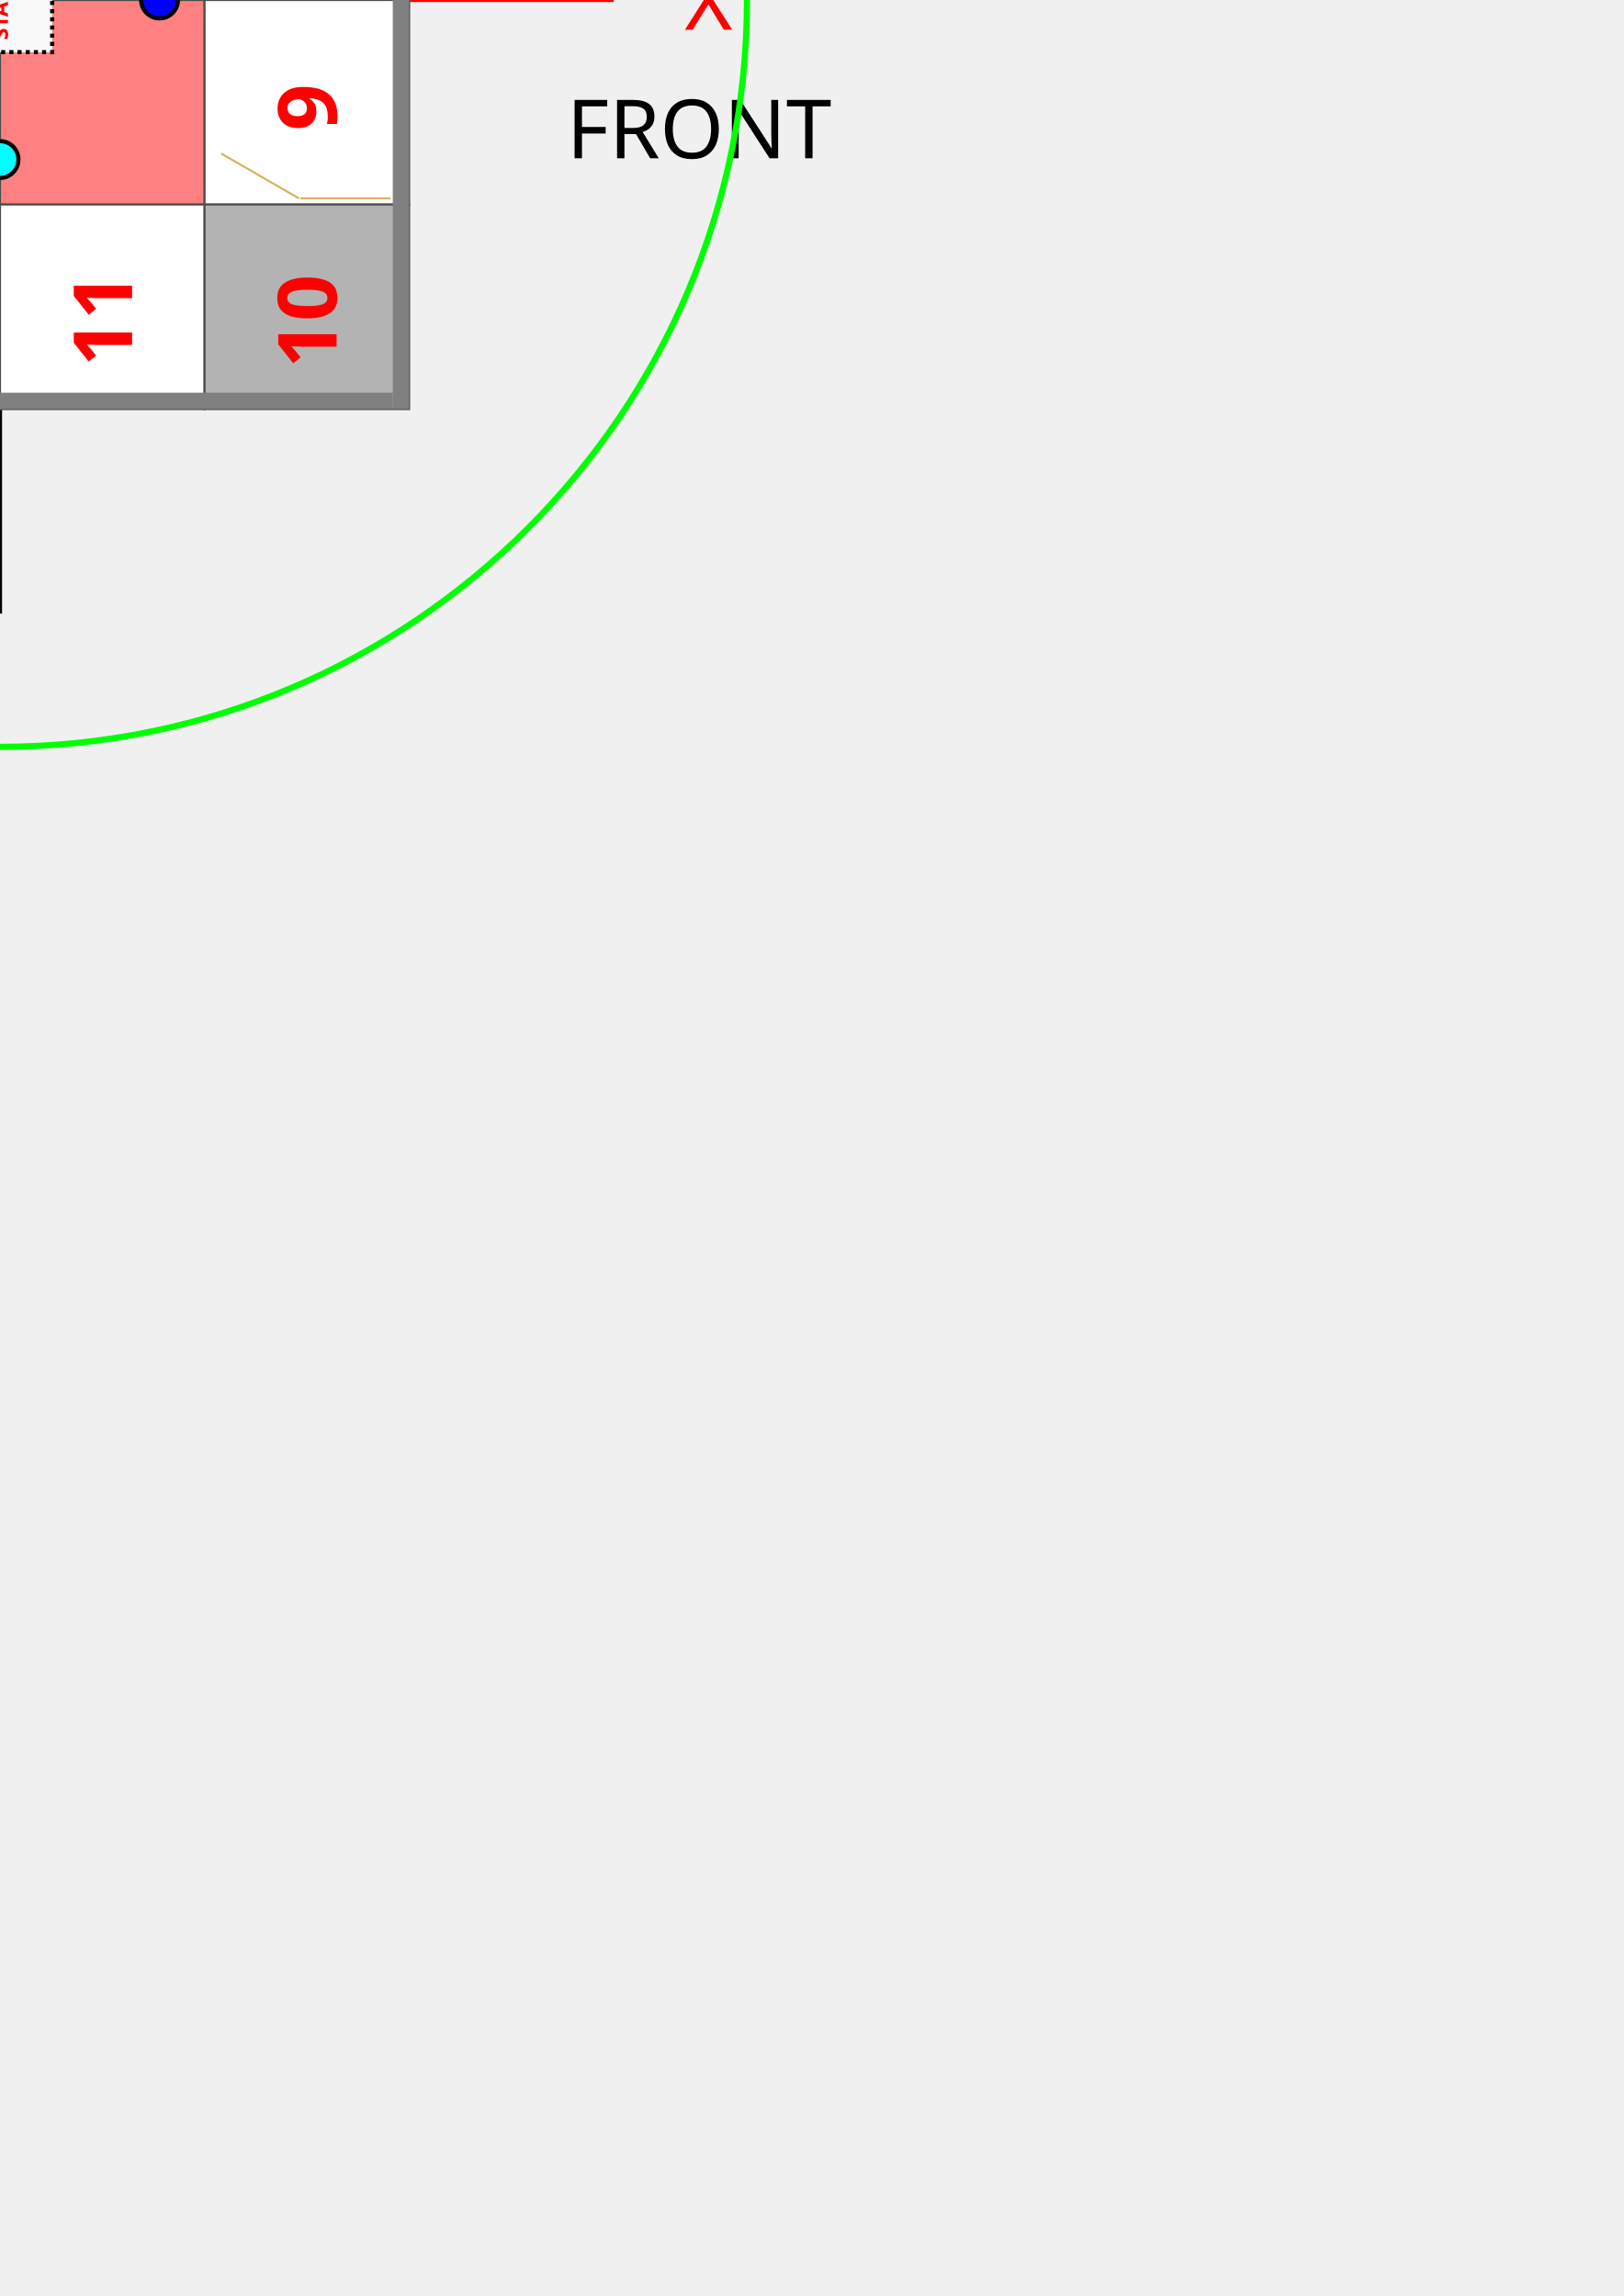
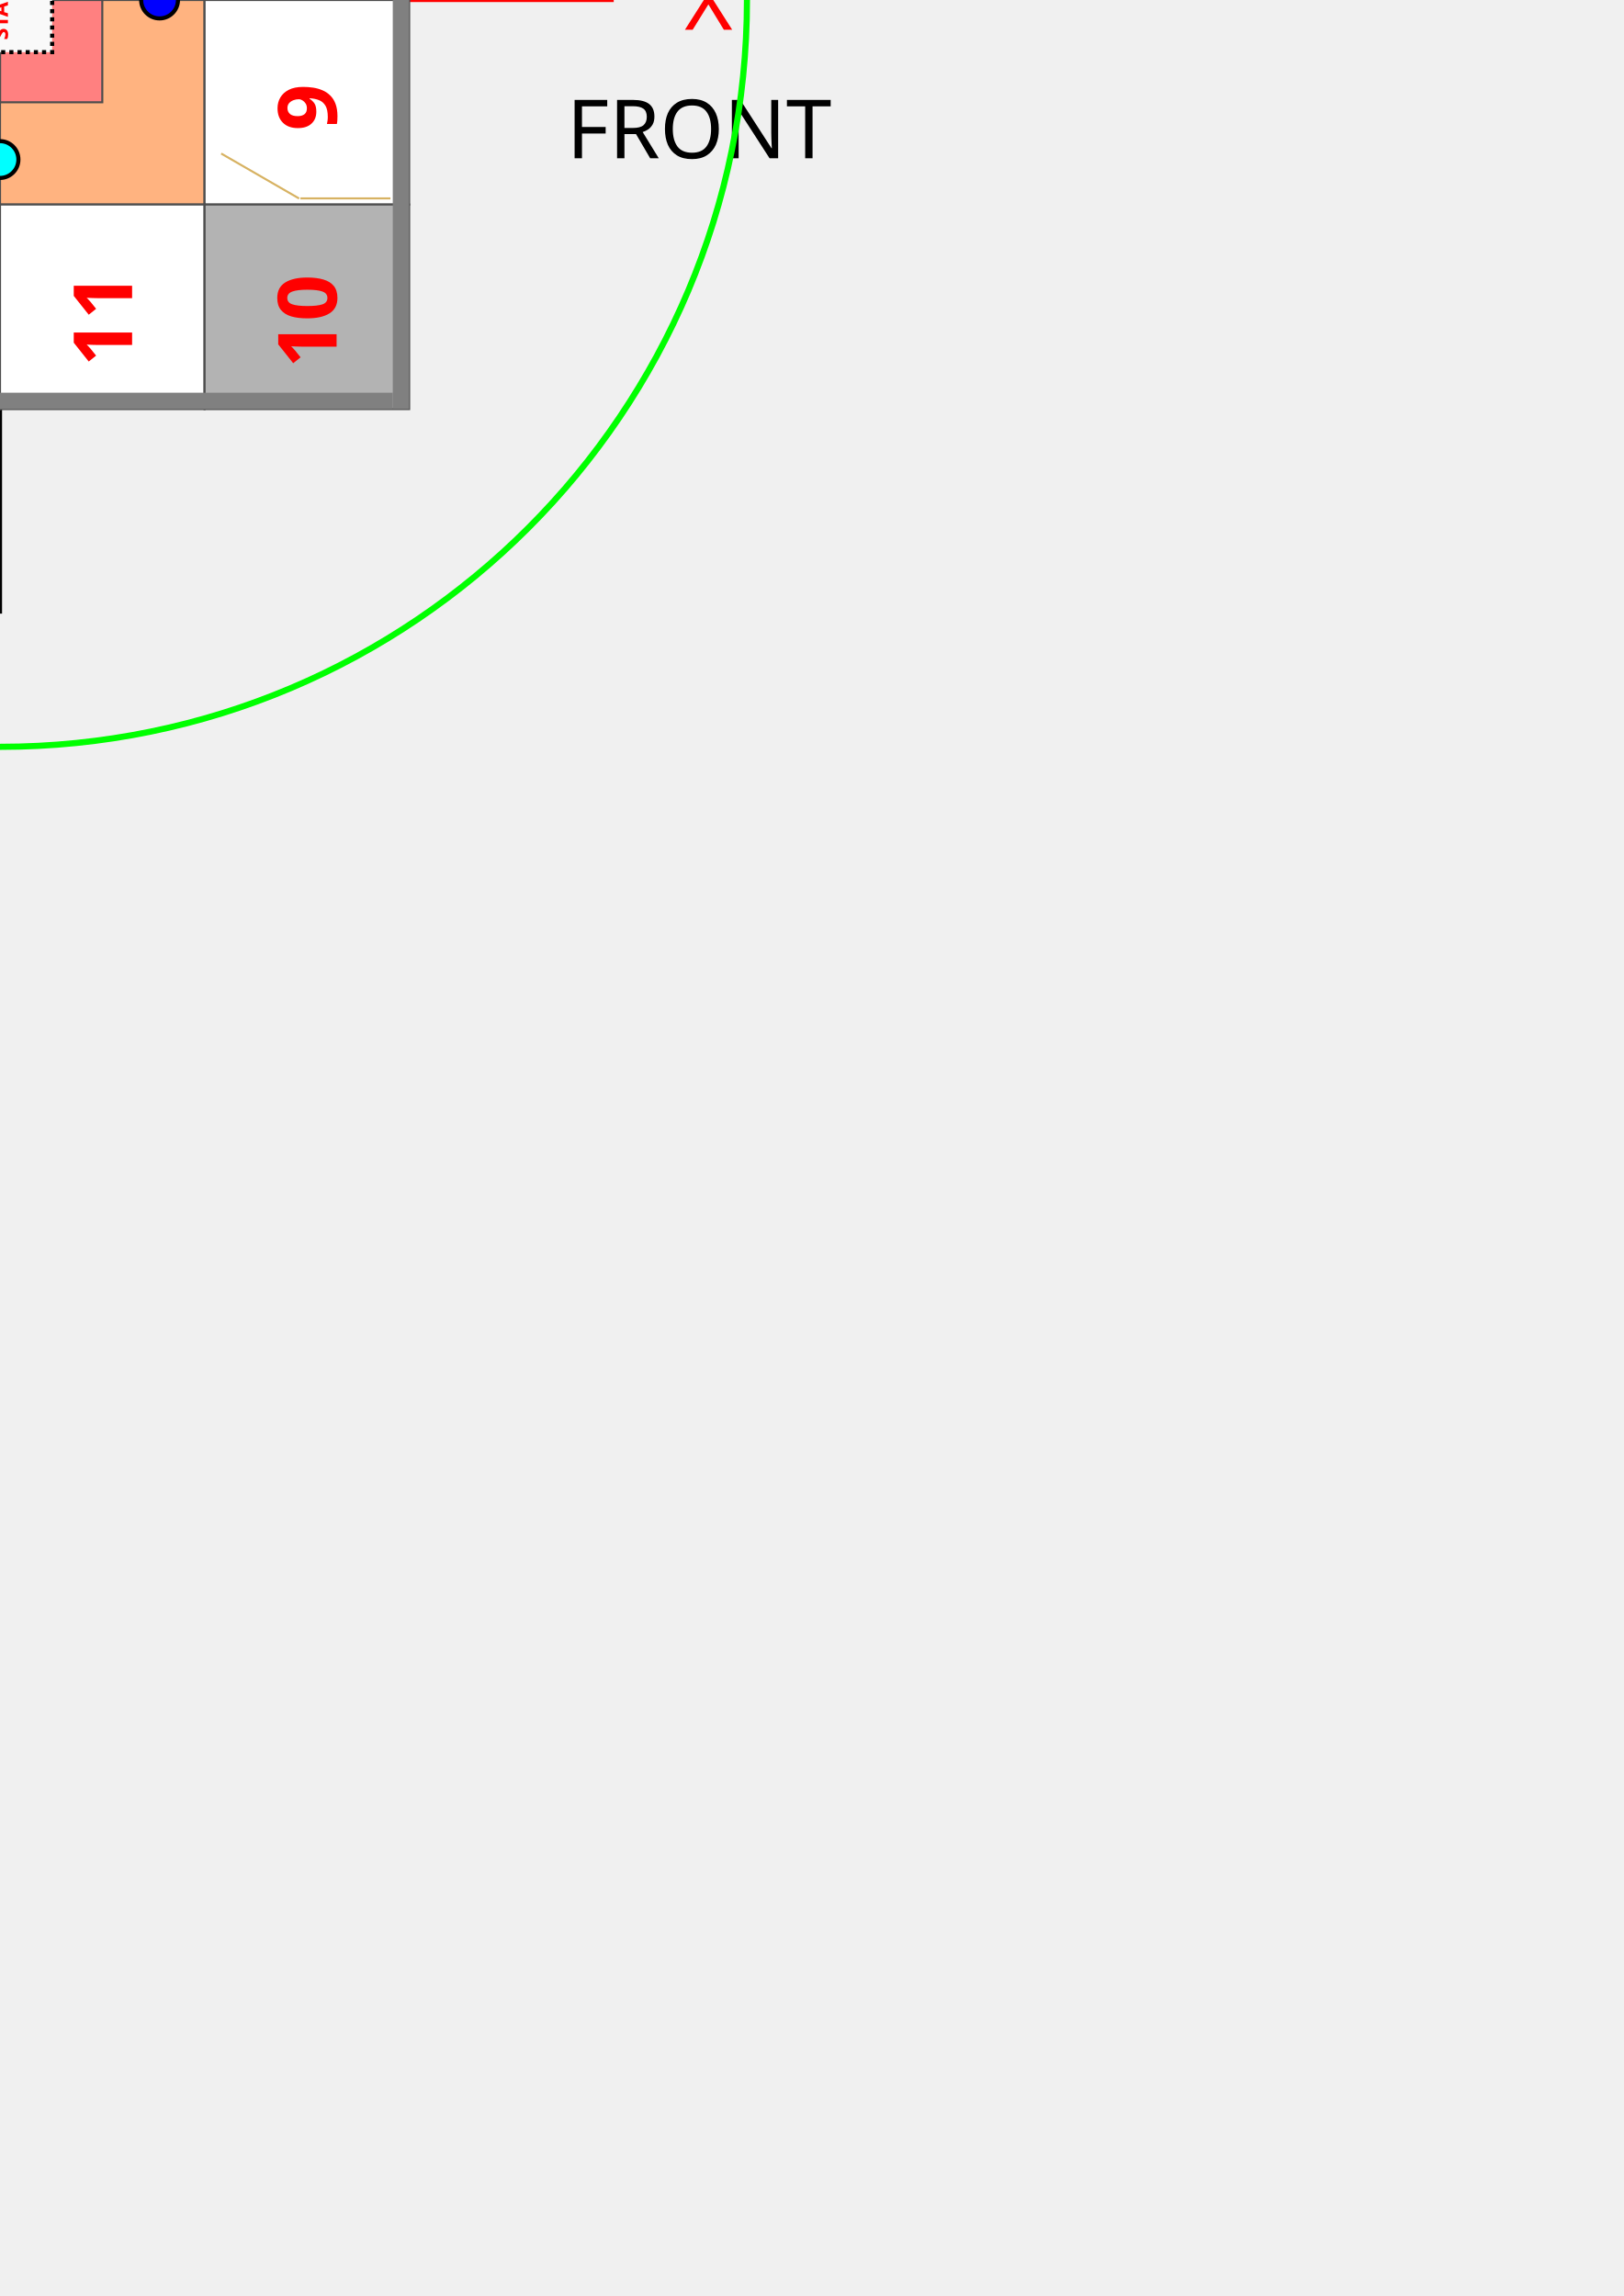
<svg xmlns="http://www.w3.org/2000/svg" width="210mm" height="297mm" viewBox="0 0 210 297" version="1.1" id="svg8">
  <defs id="defs2">
    <marker orient="auto" refY="0" refX="0" id="Arrow1Send" style="overflow:visible">
      <path id="path951" d="M 0,0 5,-5 -12.5,0 5,5 Z" style="fill:#0000ff;fill-opacity:1;fill-rule:evenodd;stroke:#0000ff;stroke-width:1pt;stroke-opacity:1" transform="matrix(-0.2,0,0,-0.2,-1.2,0)" />
    </marker>
    <marker orient="auto" refY="0" refX="0" id="Arrow1Mend" style="overflow:visible">
      <path id="path945" d="M 0,0 5,-5 -12.5,0 5,5 Z" style="fill:#000000;fill-opacity:1;fill-rule:evenodd;stroke:#000000;stroke-width:1pt;stroke-opacity:1" transform="matrix(-0.4,0,0,-0.4,-4,0)" />
    </marker>
    <marker orient="auto" refY="0" refX="0" id="Arrow1Send-7" style="overflow:visible">
      <path id="path951-8" d="M 0,0 5,-5 -12.5,0 5,5 Z" style="fill:#000000;fill-opacity:1;fill-rule:evenodd;stroke:#000000;stroke-width:1pt;stroke-opacity:1" transform="matrix(-0.2,0,0,-0.2,-1.2,0)" />
    </marker>
    <marker orient="auto" refY="0" refX="0" id="Arrow1Send-2" style="overflow:visible">
      <path id="path951-86" d="M 0,0 5,-5 -12.5,0 5,5 Z" style="fill:#0000ff;fill-opacity:1;fill-rule:evenodd;stroke:#0000ff;stroke-width:1pt;stroke-opacity:1" transform="matrix(-0.2,0,0,-0.2,-1.2,0)" />
    </marker>
    <marker orient="auto" refY="0" refX="0" id="Arrow1Send-2-3" style="overflow:visible">
      <path id="path951-86-8" d="M 0,0 5,-5 -12.5,0 5,5 Z" style="fill:#0000ff;fill-opacity:1;fill-rule:evenodd;stroke:#0000ff;stroke-width:1pt;stroke-opacity:1" transform="matrix(-0.2,0,0,-0.2,-1.2,0)" />
    </marker>
    <marker orient="auto" refY="0" refX="0" id="Arrow1Send-6" style="overflow:visible">
      <path id="path951-1" d="M 0,0 5,-5 -12.5,0 5,5 Z" style="fill:#0000ff;fill-opacity:1;fill-rule:evenodd;stroke:#0000ff;stroke-width:1pt;stroke-opacity:1" transform="matrix(-0.2,0,0,-0.2,-1.2,0)" />
    </marker>
    <marker orient="auto" refY="0" refX="0" id="Arrow1Send-1" style="overflow:visible">
      <path id="path951-7" d="M 0,0 5,-5 -12.5,0 5,5 Z" style="fill:#0000ff;fill-opacity:1;fill-rule:evenodd;stroke:#0000ff;stroke-width:1pt;stroke-opacity:1" transform="matrix(-0.2,0,0,-0.2,-1.2,0)" />
    </marker>
    <clipPath clipPathUnits="userSpaceOnUse" id="clipPath1798">
      <rect style="fill:none;fill-opacity:1;stroke:#0000ff;stroke-width:0.265;stroke-miterlimit:4;stroke-dasharray:none;stroke-dashoffset:0;stroke-opacity:1" id="rect1800" width="105.833" height="81.227" x="292.911" y="246.135" />
    </clipPath>
    <marker orient="auto" refY="0" refX="0" id="Arrow1Send-66" style="overflow:visible">
      <path id="path951-6" d="M 0,0 5,-5 -12.5,0 5,5 Z" style="fill:#000000;fill-opacity:1;fill-rule:evenodd;stroke:#000000;stroke-width:1pt;stroke-opacity:1" transform="matrix(-0.2,0,0,-0.2,-1.2,0)" />
    </marker>
    <marker orient="auto" refY="0" refX="0" id="Arrow1Send-6-8" style="overflow:visible">
      <path id="path951-1-5" d="M 0,0 5,-5 -12.5,0 5,5 Z" style="fill:#000000;fill-opacity:1;fill-rule:evenodd;stroke:#000000;stroke-width:1pt;stroke-opacity:1" transform="matrix(-0.2,0,0,-0.2,-1.2,0)" />
    </marker>
    <marker orient="auto" refY="0" refX="0" id="Arrow1Send-1-7" style="overflow:visible">
      <path id="path951-7-2" d="M 0,0 5,-5 -12.5,0 5,5 Z" style="fill:#000000;fill-opacity:1;fill-rule:evenodd;stroke:#000000;stroke-width:1pt;stroke-opacity:1" transform="matrix(-0.2,0,0,-0.2,-1.2,0)" />
    </marker>
  </defs>
  <g id="layer1" transform="translate(0,297)">
    <g id="g849">
      <text xml:space="preserve" style="font-style:normal;font-weight:normal;font-size:10.583px;line-height:1.25;font-family:sans-serif;fill:#ff0000;fill-opacity:1;stroke:none;stroke-width:0.265" x="88.541" y="-293.153" id="text3053">
        <tspan id="tspan3051" x="88.541" y="-293.153" style="fill:#ff0000;stroke-width:0.265">X</tspan>
      </text>
      <text xml:space="preserve" style="font-style:normal;font-weight:normal;font-size:10.583px;line-height:1.25;font-family:sans-serif;fill:#00ff00;fill-opacity:1;stroke:none;stroke-width:0.265" x="-3.256" y="-380.189" id="text3053-4">
        <tspan id="tspan3051-8" x="-3.256" y="-380.189" style="fill:#00ff00;stroke-width:0.265">Y</tspan>
      </text>
      <text xml:space="preserve" style="font-style:normal;font-weight:normal;font-size:10.583px;line-height:1.25;font-family:sans-serif;fill:#000000;fill-opacity:1;stroke:none;stroke-width:0.265" x="15.254" y="-373.493" id="text1795">
        <tspan id="tspan1793" x="15.254" y="-373.493" style="stroke-width:0.265">RIGHT</tspan>
      </text>
      <text xml:space="preserve" style="font-style:normal;font-weight:normal;font-size:10.583px;line-height:1.25;font-family:sans-serif;fill:#000000;fill-opacity:1;stroke:none;stroke-width:0.265" x="-40.684" y="-218.735" id="text1799">
        <tspan id="tspan1797" x="-40.684" y="-218.735" style="stroke-width:0.265">LEFT</tspan>
      </text>
      <text xml:space="preserve" style="font-style:normal;font-weight:normal;font-size:10.583px;line-height:1.25;font-family:sans-serif;fill:#000000;fill-opacity:1;stroke:none;stroke-width:0.265" x="73.287" y="-276.525" id="text1803">
        <tspan id="tspan1801" x="73.287" y="-276.525" style="stroke-width:0.265">FRONT</tspan>
      </text>
      <text xml:space="preserve" style="font-style:normal;font-weight:normal;font-size:10.583px;line-height:1.25;font-family:sans-serif;fill:#000000;fill-opacity:1;stroke:none;stroke-width:0.265" x="-99.444" y="-307.819" id="text1807">
        <tspan id="tspan1805" x="-99.444" y="-307.819" style="stroke-width:0.265">BACK</tspan>
      </text>
      <g id="g1100" transform="translate(-98.83055,-89.55675)">
        <path style="fill:none;stroke:#ff0000;stroke-width:0.529;stroke-linecap:butt;stroke-linejoin:miter;stroke-miterlimit:4;stroke-dasharray:none;stroke-opacity:1" d="M 98.831,-207.443 H 178.206" id="path2557" />
        <path style="fill:none;stroke:#00ff00;stroke-width:0.529;stroke-linecap:butt;stroke-linejoin:miter;stroke-miterlimit:4;stroke-dasharray:none;stroke-opacity:1" d="m 98.831,-207.443 v -79.375" id="path2557-5" />
        <path style="fill:none;stroke:#000000;stroke-width:0.529;stroke-linecap:butt;stroke-linejoin:miter;stroke-miterlimit:4;stroke-dasharray:none;stroke-opacity:1" d="M 19.456,-207.443 H 98.831" id="path2557-7" />
        <path style="fill:none;stroke:#000000;stroke-width:0.529;stroke-linecap:butt;stroke-linejoin:miter;stroke-miterlimit:4;stroke-dasharray:none;stroke-opacity:1" d="m 98.831,-128.068 v -79.375" id="path2557-5-6" />
      </g>
-       <path style="fill:#b3b3b3;fill-opacity:1;stroke:#4d4d4d;stroke-width:0.265px;stroke-linecap:butt;stroke-linejoin:miter;stroke-opacity:1" d="m 21.167,-318.167 -1.2e-5,42.333 -42.333,2e-5 1.3e-5,-42.333 z" id="path2332-8-62" />
-       <rect style="fill:#000000;fill-opacity:0.196;stroke:#000000;stroke-width:0.605;stroke-miterlimit:4;stroke-dasharray:1.21, 0.605;stroke-dashoffset:0;stroke-opacity:1" id="rect1243" width="13.494" height="13.494" x="290.253" y="-6.747" transform="rotate(-90)" />
-       <rect style="fill:#b3b3b3;fill-opacity:1;fill-rule:evenodd;stroke:#4d4d4d;stroke-width:0.265;stroke-linecap:round;stroke-dasharray:none;stroke-opacity:1" id="rect1" width="26.458" height="26.458" x="-52.917" y="-349.917" />
-       <rect style="fill:#ffffff;fill-opacity:1;fill-rule:evenodd;stroke:#4d4d4d;stroke-width:0.265;stroke-linecap:round;stroke-dasharray:none;stroke-opacity:1" id="rect1-8" width="26.458" height="26.458" x="-26.458" y="-349.917" />
-       <rect style="fill:#b3b3b3;fill-opacity:1;fill-rule:evenodd;stroke:#4d4d4d;stroke-width:0.265;stroke-linecap:round;stroke-dasharray:none;stroke-opacity:1" id="rect1-8-4" width="26.458" height="26.458" x="-4.5117185e-06" y="-349.917" />
-       <rect style="fill:#ffffff;fill-opacity:1;fill-rule:evenodd;stroke:#4d4d4d;stroke-width:0.265;stroke-linecap:round;stroke-dasharray:none;stroke-opacity:1" id="rect1-8-4-9" width="26.458" height="26.458" x="26.458" y="-349.917" />
-       <rect style="fill:#ffffff;fill-opacity:1;fill-rule:evenodd;stroke:#4d4d4d;stroke-width:0.265;stroke-linecap:round;stroke-dasharray:none;stroke-opacity:1" id="rect2" width="26.458" height="26.458" x="-52.917" y="-323.458" />
-       <rect style="fill:#ff8080;fill-opacity:1;fill-rule:evenodd;stroke:#4d4d4d;stroke-width:0.265;stroke-linecap:round;stroke-dasharray:none;stroke-opacity:1" id="rect3" width="26.458" height="26.458" x="-26.458" y="-323.458" />
-       <rect style="fill:#ff8080;fill-opacity:1;fill-rule:evenodd;stroke:#4d4d4d;stroke-width:0.265;stroke-linecap:round;stroke-dasharray:none;stroke-opacity:1" id="rect4" width="26.458" height="26.458" x="-4.5117185e-06" y="-323.458" />
-       <rect style="fill:#b3b3b3;fill-opacity:1;fill-rule:evenodd;stroke:#4d4d4d;stroke-width:0.265;stroke-linecap:round;stroke-dasharray:none;stroke-opacity:1" id="rect5" width="26.458" height="26.458" x="26.458" y="-323.458" />
-       <rect style="fill:#b3b3b3;fill-opacity:1;fill-rule:evenodd;stroke:#4d4d4d;stroke-width:0.265;stroke-linecap:round;stroke-dasharray:none;stroke-opacity:1" id="rect6" width="26.458" height="26.458" x="-52.917" y="-297" />
-       <rect style="fill:#ff8080;fill-opacity:1;fill-rule:evenodd;stroke:#4d4d4d;stroke-width:0.265;stroke-linecap:round;stroke-dasharray:none;stroke-opacity:1" id="rect7" width="26.458" height="26.458" x="-26.458" y="-297" />
-       <rect style="fill:#ff8080;fill-opacity:1;fill-rule:evenodd;stroke:#4d4d4d;stroke-width:0.265;stroke-linecap:round;stroke-dasharray:none;stroke-opacity:1" id="rect8" width="26.458" height="26.458" x="-4.5117185e-06" y="-297" />
-       <rect style="fill:#ffffff;fill-opacity:1;fill-rule:evenodd;stroke:#4d4d4d;stroke-width:0.265;stroke-linecap:round;stroke-dasharray:none;stroke-opacity:1" id="rect9" width="26.458" height="26.458" x="26.458" y="-297" />
-       <rect style="fill:#ffffff;fill-opacity:1;fill-rule:evenodd;stroke:#4d4d4d;stroke-width:0.265;stroke-linecap:round;stroke-dasharray:none;stroke-opacity:1" id="rect10" width="26.458" height="26.458" x="-52.917" y="-270.542" />
-       <rect style="fill:#b3b3b3;fill-opacity:1;fill-rule:evenodd;stroke:#4d4d4d;stroke-width:0.265;stroke-linecap:round;stroke-dasharray:none;stroke-opacity:1" id="rect11" width="26.458" height="26.458" x="-26.458" y="-270.542" />
-       <rect style="fill:#ffffff;fill-opacity:1;fill-rule:evenodd;stroke:#4d4d4d;stroke-width:0.265;stroke-linecap:round;stroke-dasharray:none;stroke-opacity:1" id="rect12" width="26.458" height="26.458" x="-4.5117185e-06" y="-270.542" />
-       <rect style="fill:#b3b3b3;fill-opacity:1;fill-rule:evenodd;stroke:#4d4d4d;stroke-width:0.265;stroke-linecap:round;stroke-dasharray:none;stroke-opacity:1" id="rect13" width="26.458" height="26.458" x="26.458" y="-270.542" />
-       <rect style="fill:#f9f9f9;fill-opacity:1;stroke:#000000;stroke-width:0.529;stroke-miterlimit:4;stroke-dasharray:0.529, 0.529;stroke-dashoffset:0;stroke-opacity:1" id="rect1243-9" width="13.494" height="13.494" x="290.253" y="-6.747" transform="rotate(-90)" />
-       <text xml:space="preserve" style="font-style:normal;font-weight:normal;font-size:10.583px;line-height:1.25;font-family:sans-serif;fill:#000000;fill-opacity:1;stroke:none;stroke-width:0.265" x="253.37" y="-35.83" id="text2597" transform="rotate(-90)">
-         <tspan id="tspan2595" x="253.37" y="-35.83" style="font-weight:bold;fill:#ff0000;stroke-width:0.265">1</tspan>
-       </text>
-       <text xml:space="preserve" style="font-style:normal;font-weight:normal;font-size:10.583px;line-height:1.25;font-family:sans-serif;fill:#000000;fill-opacity:1;stroke:none;stroke-width:0.265" x="279.794" y="-35.765" id="text2597-9" transform="rotate(-90)">
-         <tspan id="tspan2595-5" x="279.794" y="-35.765" style="font-weight:bold;fill:#ff0000;stroke-width:0.265">2</tspan>
-       </text>
-       <text xml:space="preserve" style="font-style:normal;font-weight:normal;font-size:10.583px;line-height:1.25;font-family:sans-serif;fill:#000000;fill-opacity:1;stroke:none;stroke-width:0.265" x="306.47" y="-35.84" id="text2597-9-8" transform="rotate(-90)">
-         <tspan id="tspan2595-5-3" x="306.47" y="-35.84" style="font-weight:bold;fill:#ff0000;stroke-width:0.265">3</tspan>
-       </text>
-       <text xml:space="preserve" style="font-style:normal;font-weight:normal;font-size:10.583px;line-height:1.25;font-family:sans-serif;fill:#000000;fill-opacity:1;stroke:none;stroke-width:0.265" x="332.918" y="-35.851" id="text2597-9-8-8" transform="rotate(-90)">
-         <tspan id="tspan2595-5-3-3" x="332.918" y="-35.851" style="font-weight:bold;fill:#ff0000;stroke-width:0.265">4</tspan>
-       </text>
-       <text xml:space="preserve" style="font-style:normal;font-weight:normal;font-size:10.583px;line-height:1.25;font-family:sans-serif;fill:#000000;fill-opacity:1;stroke:none;stroke-width:0.265" x="332.848" y="17.069" id="text2597-9-8-8-2-9" transform="rotate(-90)">
-         <tspan id="tspan2595-5-3-3-8-7" x="332.848" y="17.069" style="font-weight:bold;fill:#ff0000;stroke-width:0.265">6</tspan>
-       </text>
-       <text xml:space="preserve" style="font-style:normal;font-weight:normal;font-size:10.583px;line-height:1.25;font-family:sans-serif;fill:#000000;fill-opacity:1;stroke:none;stroke-width:0.265" x="332.866" y="43.535" id="text2597-9-8-8-2-9-5" transform="rotate(-90)">
-         <tspan id="tspan2595-5-3-3-8-7-1" x="332.866" y="43.535" style="font-weight:bold;fill:#ff0000;stroke-width:0.265">7</tspan>
-       </text>
-       <text xml:space="preserve" style="font-style:normal;font-weight:normal;font-size:10.583px;line-height:1.25;font-family:sans-serif;fill:#000000;fill-opacity:1;stroke:none;stroke-width:0.265" x="306.467" y="43.535" id="text2597-9-8-8-2-9-5-7" transform="rotate(-90)">
-         <tspan id="tspan2595-5-3-3-8-7-1-8" x="306.467" y="43.535" style="font-weight:bold;fill:#ff0000;stroke-width:0.265">8</tspan>
-       </text>
-       <text xml:space="preserve" style="font-style:normal;font-weight:normal;font-size:10.583px;line-height:1.25;font-family:sans-serif;fill:#000000;fill-opacity:1;stroke:none;stroke-width:0.265" x="280.086" y="43.537" id="text2597-9-8-8-2-9-5-7-5" transform="rotate(-90)">
-         <tspan id="tspan2595-5-3-3-8-7-1-8-5" x="280.086" y="43.537" style="font-weight:bold;fill:#ff0000;stroke-width:0.265">9</tspan>
-       </text>
-       <text xml:space="preserve" style="font-style:normal;font-weight:normal;font-size:10.583px;line-height:1.25;font-family:sans-serif;fill:#000000;fill-opacity:1;stroke:none;stroke-width:0.265" x="249.391" y="43.532" id="text2597-9-8-8-2-9-5-7-5-1" transform="rotate(-90)">
-         <tspan id="tspan2595-5-3-3-8-7-1-8-5-4" x="249.391" y="43.532" style="font-weight:bold;fill:#ff0000;stroke-width:0.265">10</tspan>
-       </text>
-       <text xml:space="preserve" style="font-style:normal;font-weight:normal;font-size:10.583px;line-height:1.25;font-family:sans-serif;fill:#000000;fill-opacity:1;stroke:none;stroke-width:0.265" x="332.848" y="-9.462" id="text2597-9-8-8-2" transform="rotate(-90)">
-         <tspan id="tspan2595-5-3-3-8" x="332.848" y="-9.462" style="font-weight:bold;fill:#ff0000;stroke-width:0.265">5</tspan>
-       </text>
-       <text xml:space="preserve" style="font-style:normal;font-weight:normal;font-size:10.583px;line-height:1.25;font-family:sans-serif;fill:#000000;fill-opacity:1;stroke:none;stroke-width:0.265" x="249.608" y="17.087" id="text13" transform="rotate(-90)">
-         <tspan id="tspan13" x="249.608" y="17.087" style="font-weight:bold;fill:#ff0000;stroke-width:0.265">11</tspan>
-       </text>
-       <text xml:space="preserve" style="font-style:normal;font-weight:normal;font-size:10.583px;line-height:1.25;font-family:sans-serif;fill:#000000;fill-opacity:1;stroke:none;stroke-width:0.265" x="249.365" y="-9.307" id="text14" transform="rotate(-90)">
-         <tspan id="tspan14" x="249.365" y="-9.307" style="font-weight:bold;fill:#ff0000;stroke-width:0.265">12</tspan>
-       </text>
-       <text xml:space="preserve" style="font-style:normal;font-weight:normal;font-size:2.822px;line-height:1.25;font-family:sans-serif;fill:#000000;fill-opacity:1;stroke:none;stroke-width:0.265" x="291.828" y="1.026" id="text15" transform="rotate(-90)">
-         <tspan id="tspan15" x="291.828" y="1.026" style="font-weight:bold;font-size:2.822px;fill:#ff0000;stroke-width:0.265">START</tspan>
-       </text>
-       <g id="g16">
-         <rect y="-349.917" x="50.8" height="105.833" width="2.117" id="rect971-4-6-6-6-5-3-5" style="fill:#808080;fill-opacity:1;stroke:none;stroke-width:2.892;stroke-miterlimit:4;stroke-dasharray:none;stroke-dashoffset:0;stroke-opacity:1" />
-         <rect transform="rotate(-90)" y="-50.8" x="244.083" height="101.6" width="2.117" id="rect971-4-6-6-6-5-3" style="fill:#808080;fill-opacity:1;stroke:none;stroke-width:2.892;stroke-miterlimit:4;stroke-dasharray:none;stroke-dashoffset:0;stroke-opacity:1" />
-         <rect transform="rotate(-90)" y="-50.8" x="347.8" height="101.6" width="2.117" id="rect971-4-6-6-6" style="fill:#808080;fill-opacity:1;stroke:none;stroke-width:2.892;stroke-miterlimit:4;stroke-dasharray:none;stroke-dashoffset:0;stroke-opacity:1" />
-         <rect transform="scale(-1)" y="244.083" x="50.8" height="105.833" width="2.117" id="rect971-4-6-6-6-5" style="fill:#808080;fill-opacity:1;stroke:none;stroke-width:2.892;stroke-miterlimit:4;stroke-dasharray:none;stroke-dashoffset:0;stroke-opacity:1" />
-       </g>
-       <circle style="fill:#ffff00;fill-opacity:1;stroke:#000000;stroke-width:0.529;stroke-miterlimit:4;stroke-dasharray:none;stroke-dashoffset:0;stroke-opacity:1" id="path2815-3-3-7" cx="-20.637" cy="-297" r="2.381" />
-       <g id="g1" transform="translate(-11.47163)">
-         <rect transform="scale(-1)" y="322.532" x="27.384" height="0.265" width="11.642" id="rect17" style="fill:#d7b262;fill-opacity:1;stroke:none;stroke-width:0.01;stroke-miterlimit:4;stroke-dasharray:none;stroke-dashoffset:0;stroke-opacity:1" />
-         <rect transform="matrix(0.8660254,0.5,0.5,-0.8660254,0,0)" y="265.71" x="-184.913" height="0.265" width="11.642" id="rect14" style="fill:#d7b262;fill-opacity:1;stroke:none;stroke-width:0.01;stroke-miterlimit:4;stroke-dasharray:none;stroke-dashoffset:0;stroke-opacity:1" />
-       </g>
-       <circle style="fill:#ff00ff;fill-opacity:1;stroke:#000000;stroke-width:0.529;stroke-miterlimit:4;stroke-dasharray:none;stroke-dashoffset:0;stroke-opacity:1" id="circle22" cx="-317.638" cy="8.4472658e-06" r="2.381" transform="rotate(90)" />
-       <circle style="fill:#0000ff;fill-opacity:1;stroke:#000000;stroke-width:0.529;stroke-miterlimit:4;stroke-dasharray:none;stroke-dashoffset:0;stroke-opacity:1" id="circle23" cx="-20.637" cy="297" r="2.381" transform="scale(-1)" />
      <circle style="fill:none;stroke:#00ff00;stroke-width:0.794" id="path1905" cx="-297" cy="9.4824218e-06" r="96.606" transform="rotate(90)" />
-       <circle style="fill:#00ffff;fill-opacity:1;stroke:#000000;stroke-width:0.529;stroke-miterlimit:4;stroke-dasharray:none;stroke-dashoffset:0;stroke-opacity:1" id="circle24" cx="276.363" cy="-8.4472658e-06" r="2.381" transform="rotate(-90)" />
      <g id="g3063" transform="translate(20.97638,-63.68244)" style="stroke:#000000">
        <circle style="fill:none;stroke:#000000;stroke-width:0.265" id="path3667-5" cx="-36.564" cy="-300.64" r="5.821" />
        <circle style="fill:none;stroke:#000000;stroke-width:0.265" id="path3667" cx="-36.564" cy="-300.64" r="3.797" />
      </g>
-       <g id="g26" transform="rotate(90,5.735805,-302.7359)">
-         <rect transform="scale(-1)" y="322.532" x="27.384" height="0.265" width="11.642" id="rect25" style="fill:#d7b262;fill-opacity:1;stroke:none;stroke-width:0.01;stroke-miterlimit:4;stroke-dasharray:none;stroke-dashoffset:0;stroke-opacity:1" />
-         <rect transform="matrix(0.8660254,0.5,0.5,-0.8660254,0,0)" y="265.71" x="-184.913" height="0.265" width="11.642" id="rect26" style="fill:#d7b262;fill-opacity:1;stroke:none;stroke-width:0.01;stroke-miterlimit:4;stroke-dasharray:none;stroke-dashoffset:0;stroke-opacity:1" />
-       </g>
-       <g id="g28" transform="rotate(180,5.735807,-297)">
-         <rect transform="scale(-1)" y="322.532" x="27.384" height="0.265" width="11.642" id="rect27" style="fill:#d7b262;fill-opacity:1;stroke:none;stroke-width:0.01;stroke-miterlimit:4;stroke-dasharray:none;stroke-dashoffset:0;stroke-opacity:1" />
-         <rect transform="matrix(0.8660254,0.5,0.5,-0.8660254,0,0)" y="265.71" x="-184.913" height="0.265" width="11.642" id="rect28" style="fill:#d7b262;fill-opacity:1;stroke:none;stroke-width:0.01;stroke-miterlimit:4;stroke-dasharray:none;stroke-dashoffset:0;stroke-opacity:1" />
-       </g>
-       <g id="g30" transform="rotate(-90,5.735807,-291.2642)">
-         <rect transform="scale(-1)" y="322.532" x="27.384" height="0.265" width="11.642" id="rect29" style="fill:#d7b262;fill-opacity:1;stroke:none;stroke-width:0.01;stroke-miterlimit:4;stroke-dasharray:none;stroke-dashoffset:0;stroke-opacity:1" />
-         <rect transform="matrix(0.8660254,0.5,0.5,-0.8660254,0,0)" y="265.71" x="-184.913" height="0.265" width="11.642" id="rect30" style="fill:#d7b262;fill-opacity:1;stroke:none;stroke-width:0.01;stroke-miterlimit:4;stroke-dasharray:none;stroke-dashoffset:0;stroke-opacity:1" />
+       <g id="g19">
+         <path style="fill:#b3b3b3;fill-opacity:1;stroke:#4d4d4d;stroke-width:0.265px;stroke-linecap:butt;stroke-linejoin:miter;stroke-opacity:1" d="m 21.167,-318.167 -1.2e-5,42.333 -42.333,2e-5 1.3e-5,-42.333 z" id="path2332-8-62" />
+         <rect style="fill:#000000;fill-opacity:0.196;stroke:#000000;stroke-width:0.605;stroke-miterlimit:4;stroke-dasharray:1.21, 0.605;stroke-dashoffset:0;stroke-opacity:1" id="rect1243" width="13.494" height="13.494" x="290.253" y="-6.747" transform="rotate(-90)" />
+         <rect style="fill:#b3b3b3;fill-opacity:1;fill-rule:evenodd;stroke:#4d4d4d;stroke-width:0.265;stroke-linecap:round;stroke-dasharray:none;stroke-opacity:1" id="rect1" width="26.458" height="26.458" x="-52.917" y="-349.917" />
+         <rect style="fill:#ffffff;fill-opacity:1;fill-rule:evenodd;stroke:#4d4d4d;stroke-width:0.265;stroke-linecap:round;stroke-dasharray:none;stroke-opacity:1" id="rect1-8" width="26.458" height="26.458" x="-26.458" y="-349.917" />
+         <rect style="fill:#b3b3b3;fill-opacity:1;fill-rule:evenodd;stroke:#4d4d4d;stroke-width:0.265;stroke-linecap:round;stroke-dasharray:none;stroke-opacity:1" id="rect1-8-4" width="26.458" height="26.458" x="-4.5117185e-06" y="-349.917" />
+         <rect style="fill:#ffffff;fill-opacity:1;fill-rule:evenodd;stroke:#4d4d4d;stroke-width:0.265;stroke-linecap:round;stroke-dasharray:none;stroke-opacity:1" id="rect1-8-4-9" width="26.458" height="26.458" x="26.458" y="-349.917" />
+         <rect style="fill:#ffffff;fill-opacity:1;fill-rule:evenodd;stroke:#4d4d4d;stroke-width:0.265;stroke-linecap:round;stroke-dasharray:none;stroke-opacity:1" id="rect2" width="26.458" height="26.458" x="-52.917" y="-323.458" />
+         <rect style="fill:#ffb380;fill-opacity:1;fill-rule:evenodd;stroke:#4d4d4d;stroke-width:0.265;stroke-linecap:round;stroke-dasharray:none;stroke-opacity:1" id="rect3" width="26.458" height="26.458" x="-26.458" y="-323.458" />
+         <rect style="fill:#ffb380;fill-opacity:1;fill-rule:evenodd;stroke:#4d4d4d;stroke-width:0.265;stroke-linecap:round;stroke-dasharray:none;stroke-opacity:1" id="rect4" width="26.458" height="26.458" x="-4.5117185e-06" y="-323.458" />
+         <rect style="fill:#b3b3b3;fill-opacity:1;fill-rule:evenodd;stroke:#4d4d4d;stroke-width:0.265;stroke-linecap:round;stroke-dasharray:none;stroke-opacity:1" id="rect5" width="26.458" height="26.458" x="26.458" y="-323.458" />
+         <rect style="fill:#b3b3b3;fill-opacity:1;fill-rule:evenodd;stroke:#4d4d4d;stroke-width:0.265;stroke-linecap:round;stroke-dasharray:none;stroke-opacity:1" id="rect6" width="26.458" height="26.458" x="-52.917" y="-297" />
+         <rect style="fill:#ffb380;fill-opacity:1;fill-rule:evenodd;stroke:#4d4d4d;stroke-width:0.265;stroke-linecap:round;stroke-dasharray:none;stroke-opacity:1" id="rect7" width="26.458" height="26.458" x="-26.458" y="-297" />
+         <rect style="fill:#ffb380;fill-opacity:1;fill-rule:evenodd;stroke:#4d4d4d;stroke-width:0.265;stroke-linecap:round;stroke-dasharray:none;stroke-opacity:1" id="rect8" width="26.458" height="26.458" x="-4.5117185e-06" y="-297" />
+         <rect style="fill:#ffffff;fill-opacity:1;fill-rule:evenodd;stroke:#4d4d4d;stroke-width:0.265;stroke-linecap:round;stroke-dasharray:none;stroke-opacity:1" id="rect9" width="26.458" height="26.458" x="26.458" y="-297" />
+         <rect style="fill:#ffffff;fill-opacity:1;fill-rule:evenodd;stroke:#4d4d4d;stroke-width:0.265;stroke-linecap:round;stroke-dasharray:none;stroke-opacity:1" id="rect10" width="26.458" height="26.458" x="-52.917" y="-270.542" />
+         <rect style="fill:#b3b3b3;fill-opacity:1;fill-rule:evenodd;stroke:#4d4d4d;stroke-width:0.265;stroke-linecap:round;stroke-dasharray:none;stroke-opacity:1" id="rect11" width="26.458" height="26.458" x="-26.458" y="-270.542" />
+         <rect style="fill:#ffffff;fill-opacity:1;fill-rule:evenodd;stroke:#4d4d4d;stroke-width:0.265;stroke-linecap:round;stroke-dasharray:none;stroke-opacity:1" id="rect12" width="26.458" height="26.458" x="-4.5117185e-06" y="-270.542" />
+         <rect style="fill:#b3b3b3;fill-opacity:1;fill-rule:evenodd;stroke:#4d4d4d;stroke-width:0.265;stroke-linecap:round;stroke-dasharray:none;stroke-opacity:1" id="rect13" width="26.458" height="26.458" x="26.458" y="-270.542" />
+         <rect style="fill:#ff8080;fill-opacity:1;fill-rule:evenodd;stroke:#4d4d4d;stroke-width:0.265;stroke-linecap:round;stroke-dasharray:none;stroke-opacity:1" id="rect15" width="13.229" height="13.229" x="-4.5117185e-06" y="-310.229" />
+         <rect style="fill:#ff8080;fill-opacity:1;fill-rule:evenodd;stroke:#4d4d4d;stroke-width:0.265;stroke-linecap:round;stroke-dasharray:none;stroke-opacity:1" id="rect19" width="13.229" height="13.229" x="-4.5117185e-06" y="-297" />
+         <rect style="fill:#ff8080;fill-opacity:1;fill-rule:evenodd;stroke:#4d4d4d;stroke-width:0.265;stroke-linecap:round;stroke-dasharray:none;stroke-opacity:1" id="rect18" width="13.229" height="13.229" x="-13.229" y="-297" />
+         <rect style="fill:#ff8080;fill-opacity:1;fill-rule:evenodd;stroke:#4d4d4d;stroke-width:0.265;stroke-linecap:round;stroke-dasharray:none;stroke-opacity:1" id="rect16" width="13.229" height="13.229" x="-13.229" y="-310.229" />
+         <rect style="fill:#f9f9f9;fill-opacity:1;stroke:#000000;stroke-width:0.529;stroke-miterlimit:4;stroke-dasharray:0.529, 0.529;stroke-dashoffset:0;stroke-opacity:1" id="rect1243-9" width="13.494" height="13.494" x="290.253" y="-6.747" transform="rotate(-90)" />
+         <text xml:space="preserve" style="font-style:normal;font-weight:normal;font-size:10.583px;line-height:1.25;font-family:sans-serif;fill:#000000;fill-opacity:1;stroke:none;stroke-width:0.265" x="253.37" y="-35.83" id="text2597" transform="rotate(-90)">
+           <tspan id="tspan2595" x="253.37" y="-35.83" style="font-weight:bold;fill:#ff0000;stroke-width:0.265">1</tspan>
+         </text>
+         <text xml:space="preserve" style="font-style:normal;font-weight:normal;font-size:10.583px;line-height:1.25;font-family:sans-serif;fill:#000000;fill-opacity:1;stroke:none;stroke-width:0.265" x="279.794" y="-35.765" id="text2597-9" transform="rotate(-90)">
+           <tspan id="tspan2595-5" x="279.794" y="-35.765" style="font-weight:bold;fill:#ff0000;stroke-width:0.265">2</tspan>
+         </text>
+         <text xml:space="preserve" style="font-style:normal;font-weight:normal;font-size:10.583px;line-height:1.25;font-family:sans-serif;fill:#000000;fill-opacity:1;stroke:none;stroke-width:0.265" x="306.47" y="-35.84" id="text2597-9-8" transform="rotate(-90)">
+           <tspan id="tspan2595-5-3" x="306.47" y="-35.84" style="font-weight:bold;fill:#ff0000;stroke-width:0.265">3</tspan>
+         </text>
+         <text xml:space="preserve" style="font-style:normal;font-weight:normal;font-size:10.583px;line-height:1.25;font-family:sans-serif;fill:#000000;fill-opacity:1;stroke:none;stroke-width:0.265" x="332.918" y="-35.851" id="text2597-9-8-8" transform="rotate(-90)">
+           <tspan id="tspan2595-5-3-3" x="332.918" y="-35.851" style="font-weight:bold;fill:#ff0000;stroke-width:0.265">4</tspan>
+         </text>
+         <text xml:space="preserve" style="font-style:normal;font-weight:normal;font-size:10.583px;line-height:1.25;font-family:sans-serif;fill:#000000;fill-opacity:1;stroke:none;stroke-width:0.265" x="332.848" y="17.069" id="text2597-9-8-8-2-9" transform="rotate(-90)">
+           <tspan id="tspan2595-5-3-3-8-7" x="332.848" y="17.069" style="font-weight:bold;fill:#ff0000;stroke-width:0.265">6</tspan>
+         </text>
+         <text xml:space="preserve" style="font-style:normal;font-weight:normal;font-size:10.583px;line-height:1.25;font-family:sans-serif;fill:#000000;fill-opacity:1;stroke:none;stroke-width:0.265" x="332.866" y="43.535" id="text2597-9-8-8-2-9-5" transform="rotate(-90)">
+           <tspan id="tspan2595-5-3-3-8-7-1" x="332.866" y="43.535" style="font-weight:bold;fill:#ff0000;stroke-width:0.265">7</tspan>
+         </text>
+         <text xml:space="preserve" style="font-style:normal;font-weight:normal;font-size:10.583px;line-height:1.25;font-family:sans-serif;fill:#000000;fill-opacity:1;stroke:none;stroke-width:0.265" x="306.467" y="43.535" id="text2597-9-8-8-2-9-5-7" transform="rotate(-90)">
+           <tspan id="tspan2595-5-3-3-8-7-1-8" x="306.467" y="43.535" style="font-weight:bold;fill:#ff0000;stroke-width:0.265">8</tspan>
+         </text>
+         <text xml:space="preserve" style="font-style:normal;font-weight:normal;font-size:10.583px;line-height:1.25;font-family:sans-serif;fill:#000000;fill-opacity:1;stroke:none;stroke-width:0.265" x="280.086" y="43.537" id="text2597-9-8-8-2-9-5-7-5" transform="rotate(-90)">
+           <tspan id="tspan2595-5-3-3-8-7-1-8-5" x="280.086" y="43.537" style="font-weight:bold;fill:#ff0000;stroke-width:0.265">9</tspan>
+         </text>
+         <text xml:space="preserve" style="font-style:normal;font-weight:normal;font-size:10.583px;line-height:1.25;font-family:sans-serif;fill:#000000;fill-opacity:1;stroke:none;stroke-width:0.265" x="249.391" y="43.532" id="text2597-9-8-8-2-9-5-7-5-1" transform="rotate(-90)">
+           <tspan id="tspan2595-5-3-3-8-7-1-8-5-4" x="249.391" y="43.532" style="font-weight:bold;fill:#ff0000;stroke-width:0.265">10</tspan>
+         </text>
+         <text xml:space="preserve" style="font-style:normal;font-weight:normal;font-size:10.583px;line-height:1.25;font-family:sans-serif;fill:#000000;fill-opacity:1;stroke:none;stroke-width:0.265" x="332.848" y="-9.462" id="text2597-9-8-8-2" transform="rotate(-90)">
+           <tspan id="tspan2595-5-3-3-8" x="332.848" y="-9.462" style="font-weight:bold;fill:#ff0000;stroke-width:0.265">5</tspan>
+         </text>
+         <text xml:space="preserve" style="font-style:normal;font-weight:normal;font-size:10.583px;line-height:1.25;font-family:sans-serif;fill:#000000;fill-opacity:1;stroke:none;stroke-width:0.265" x="249.608" y="17.087" id="text13" transform="rotate(-90)">
+           <tspan id="tspan13" x="249.608" y="17.087" style="font-weight:bold;fill:#ff0000;stroke-width:0.265">11</tspan>
+         </text>
+         <text xml:space="preserve" style="font-style:normal;font-weight:normal;font-size:10.583px;line-height:1.25;font-family:sans-serif;fill:#000000;fill-opacity:1;stroke:none;stroke-width:0.265" x="249.365" y="-9.307" id="text14" transform="rotate(-90)">
+           <tspan id="tspan14" x="249.365" y="-9.307" style="font-weight:bold;fill:#ff0000;stroke-width:0.265">12</tspan>
+         </text>
+         <text xml:space="preserve" style="font-style:normal;font-weight:normal;font-size:2.822px;line-height:1.25;font-family:sans-serif;fill:#000000;fill-opacity:1;stroke:none;stroke-width:0.265" x="291.828" y="1.026" id="text15" transform="rotate(-90)">
+           <tspan id="tspan15" x="291.828" y="1.026" style="font-weight:bold;font-size:2.822px;fill:#ff0000;stroke-width:0.265">START</tspan>
+         </text>
+         <g id="g16">
+           <rect y="-349.917" x="50.8" height="105.833" width="2.117" id="rect971-4-6-6-6-5-3-5" style="fill:#808080;fill-opacity:1;stroke:none;stroke-width:2.892;stroke-miterlimit:4;stroke-dasharray:none;stroke-dashoffset:0;stroke-opacity:1" />
+           <rect transform="rotate(-90)" y="-50.8" x="244.083" height="101.6" width="2.117" id="rect971-4-6-6-6-5-3" style="fill:#808080;fill-opacity:1;stroke:none;stroke-width:2.892;stroke-miterlimit:4;stroke-dasharray:none;stroke-dashoffset:0;stroke-opacity:1" />
+           <rect transform="rotate(-90)" y="-50.8" x="347.8" height="101.6" width="2.117" id="rect971-4-6-6-6" style="fill:#808080;fill-opacity:1;stroke:none;stroke-width:2.892;stroke-miterlimit:4;stroke-dasharray:none;stroke-dashoffset:0;stroke-opacity:1" />
+           <rect transform="scale(-1)" y="244.083" x="50.8" height="105.833" width="2.117" id="rect971-4-6-6-6-5" style="fill:#808080;fill-opacity:1;stroke:none;stroke-width:2.892;stroke-miterlimit:4;stroke-dasharray:none;stroke-dashoffset:0;stroke-opacity:1" />
+         </g>
+         <circle style="fill:#ffff00;fill-opacity:1;stroke:#000000;stroke-width:0.529;stroke-miterlimit:4;stroke-dasharray:none;stroke-dashoffset:0;stroke-opacity:1" id="path2815-3-3-7" cx="-20.637" cy="-297" r="2.381" />
+         <g id="g1" transform="translate(-11.47163)">
+           <rect transform="scale(-1)" y="322.532" x="27.384" height="0.265" width="11.642" id="rect17" style="fill:#d7b262;fill-opacity:1;stroke:none;stroke-width:0.01;stroke-miterlimit:4;stroke-dasharray:none;stroke-dashoffset:0;stroke-opacity:1" />
+           <rect transform="matrix(0.8660254,0.5,0.5,-0.8660254,0,0)" y="265.71" x="-184.913" height="0.265" width="11.642" id="rect14" style="fill:#d7b262;fill-opacity:1;stroke:none;stroke-width:0.01;stroke-miterlimit:4;stroke-dasharray:none;stroke-dashoffset:0;stroke-opacity:1" />
+         </g>
+         <circle style="fill:#ff00ff;fill-opacity:1;stroke:#000000;stroke-width:0.529;stroke-miterlimit:4;stroke-dasharray:none;stroke-dashoffset:0;stroke-opacity:1" id="circle22" cx="-317.638" cy="8.4472658e-06" r="2.381" transform="rotate(90)" />
+         <circle style="fill:#0000ff;fill-opacity:1;stroke:#000000;stroke-width:0.529;stroke-miterlimit:4;stroke-dasharray:none;stroke-dashoffset:0;stroke-opacity:1" id="circle23" cx="-20.637" cy="297" r="2.381" transform="scale(-1)" />
+         <circle style="fill:#00ffff;fill-opacity:1;stroke:#000000;stroke-width:0.529;stroke-miterlimit:4;stroke-dasharray:none;stroke-dashoffset:0;stroke-opacity:1" id="circle24" cx="276.363" cy="-8.4472658e-06" r="2.381" transform="rotate(-90)" />
+         <g id="g26" transform="rotate(90,5.735805,-302.7359)">
+           <rect transform="scale(-1)" y="322.532" x="27.384" height="0.265" width="11.642" id="rect25" style="fill:#d7b262;fill-opacity:1;stroke:none;stroke-width:0.01;stroke-miterlimit:4;stroke-dasharray:none;stroke-dashoffset:0;stroke-opacity:1" />
+           <rect transform="matrix(0.8660254,0.5,0.5,-0.8660254,0,0)" y="265.71" x="-184.913" height="0.265" width="11.642" id="rect26" style="fill:#d7b262;fill-opacity:1;stroke:none;stroke-width:0.01;stroke-miterlimit:4;stroke-dasharray:none;stroke-dashoffset:0;stroke-opacity:1" />
+         </g>
+         <g id="g28" transform="rotate(180,5.735807,-297)">
+           <rect transform="scale(-1)" y="322.532" x="27.384" height="0.265" width="11.642" id="rect27" style="fill:#d7b262;fill-opacity:1;stroke:none;stroke-width:0.01;stroke-miterlimit:4;stroke-dasharray:none;stroke-dashoffset:0;stroke-opacity:1" />
+           <rect transform="matrix(0.8660254,0.5,0.5,-0.8660254,0,0)" y="265.71" x="-184.913" height="0.265" width="11.642" id="rect28" style="fill:#d7b262;fill-opacity:1;stroke:none;stroke-width:0.01;stroke-miterlimit:4;stroke-dasharray:none;stroke-dashoffset:0;stroke-opacity:1" />
+         </g>
+         <g id="g30" transform="rotate(-90,5.735807,-291.2642)">
+           <rect transform="scale(-1)" y="322.532" x="27.384" height="0.265" width="11.642" id="rect29" style="fill:#d7b262;fill-opacity:1;stroke:none;stroke-width:0.01;stroke-miterlimit:4;stroke-dasharray:none;stroke-dashoffset:0;stroke-opacity:1" />
+           <rect transform="matrix(0.8660254,0.5,0.5,-0.8660254,0,0)" y="265.71" x="-184.913" height="0.265" width="11.642" id="rect30" style="fill:#d7b262;fill-opacity:1;stroke:none;stroke-width:0.01;stroke-miterlimit:4;stroke-dasharray:none;stroke-dashoffset:0;stroke-opacity:1" />
+         </g>
      </g>
      <g id="g3165" transform="matrix(1.36612,0,0,1.36612,-160.355,27.4711)">
        <path style="fill:none;stroke:#00ff00;stroke-width:0.265px;stroke-linecap:butt;stroke-linejoin:miter;stroke-opacity:1" d="m 65.773,-267.914 -6.9e-5,3.508" id="path3099" />
        <path style="fill:none;stroke:#ff0000;stroke-width:0.265px;stroke-linecap:butt;stroke-linejoin:miter;stroke-opacity:1" d="M 69.281,-264.406 H 65.773" id="path3099-2" />
        <path style="fill:none;stroke:#000000;stroke-width:0.265px;stroke-linecap:butt;stroke-linejoin:miter;stroke-opacity:1" d="m 65.773,-260.898 v -3.508" id="path3099-3" />
        <path style="fill:none;stroke:#000000;stroke-width:0.265px;stroke-linecap:butt;stroke-linejoin:miter;stroke-opacity:1" d="m 62.265,-264.406 h 3.508" id="path3099-2-7" />
      </g>
    </g>
  </g>
</svg>
